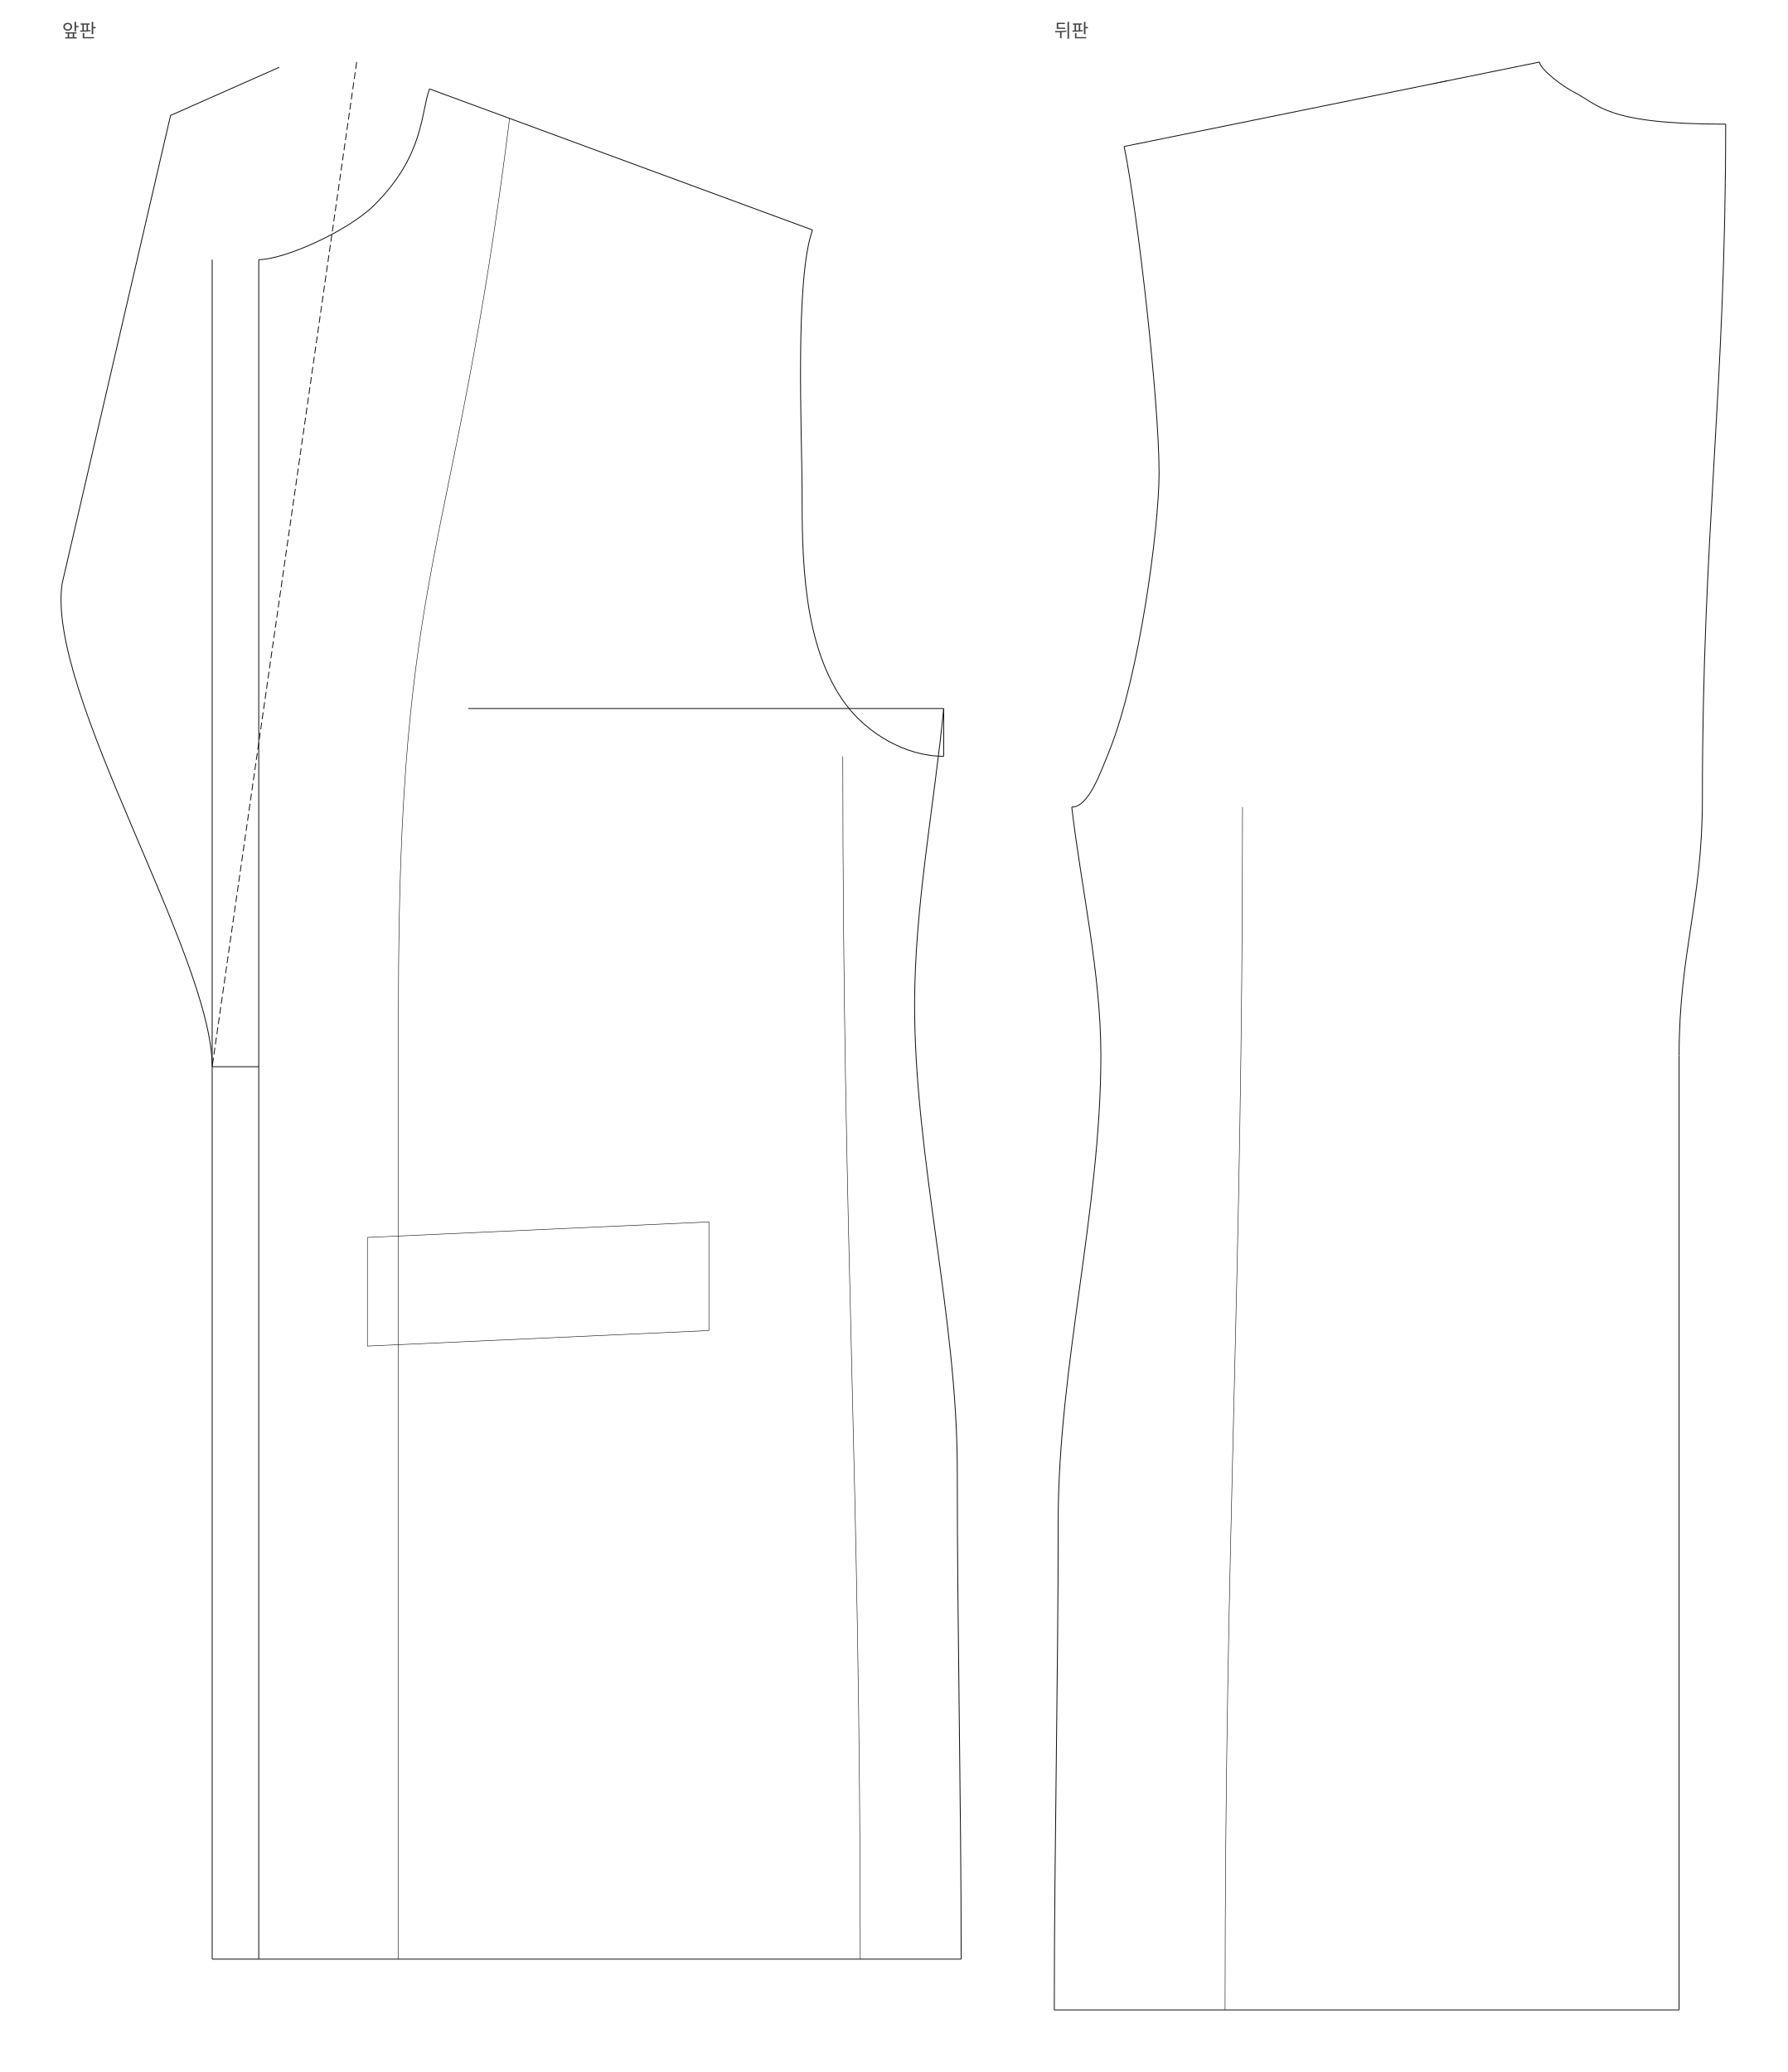
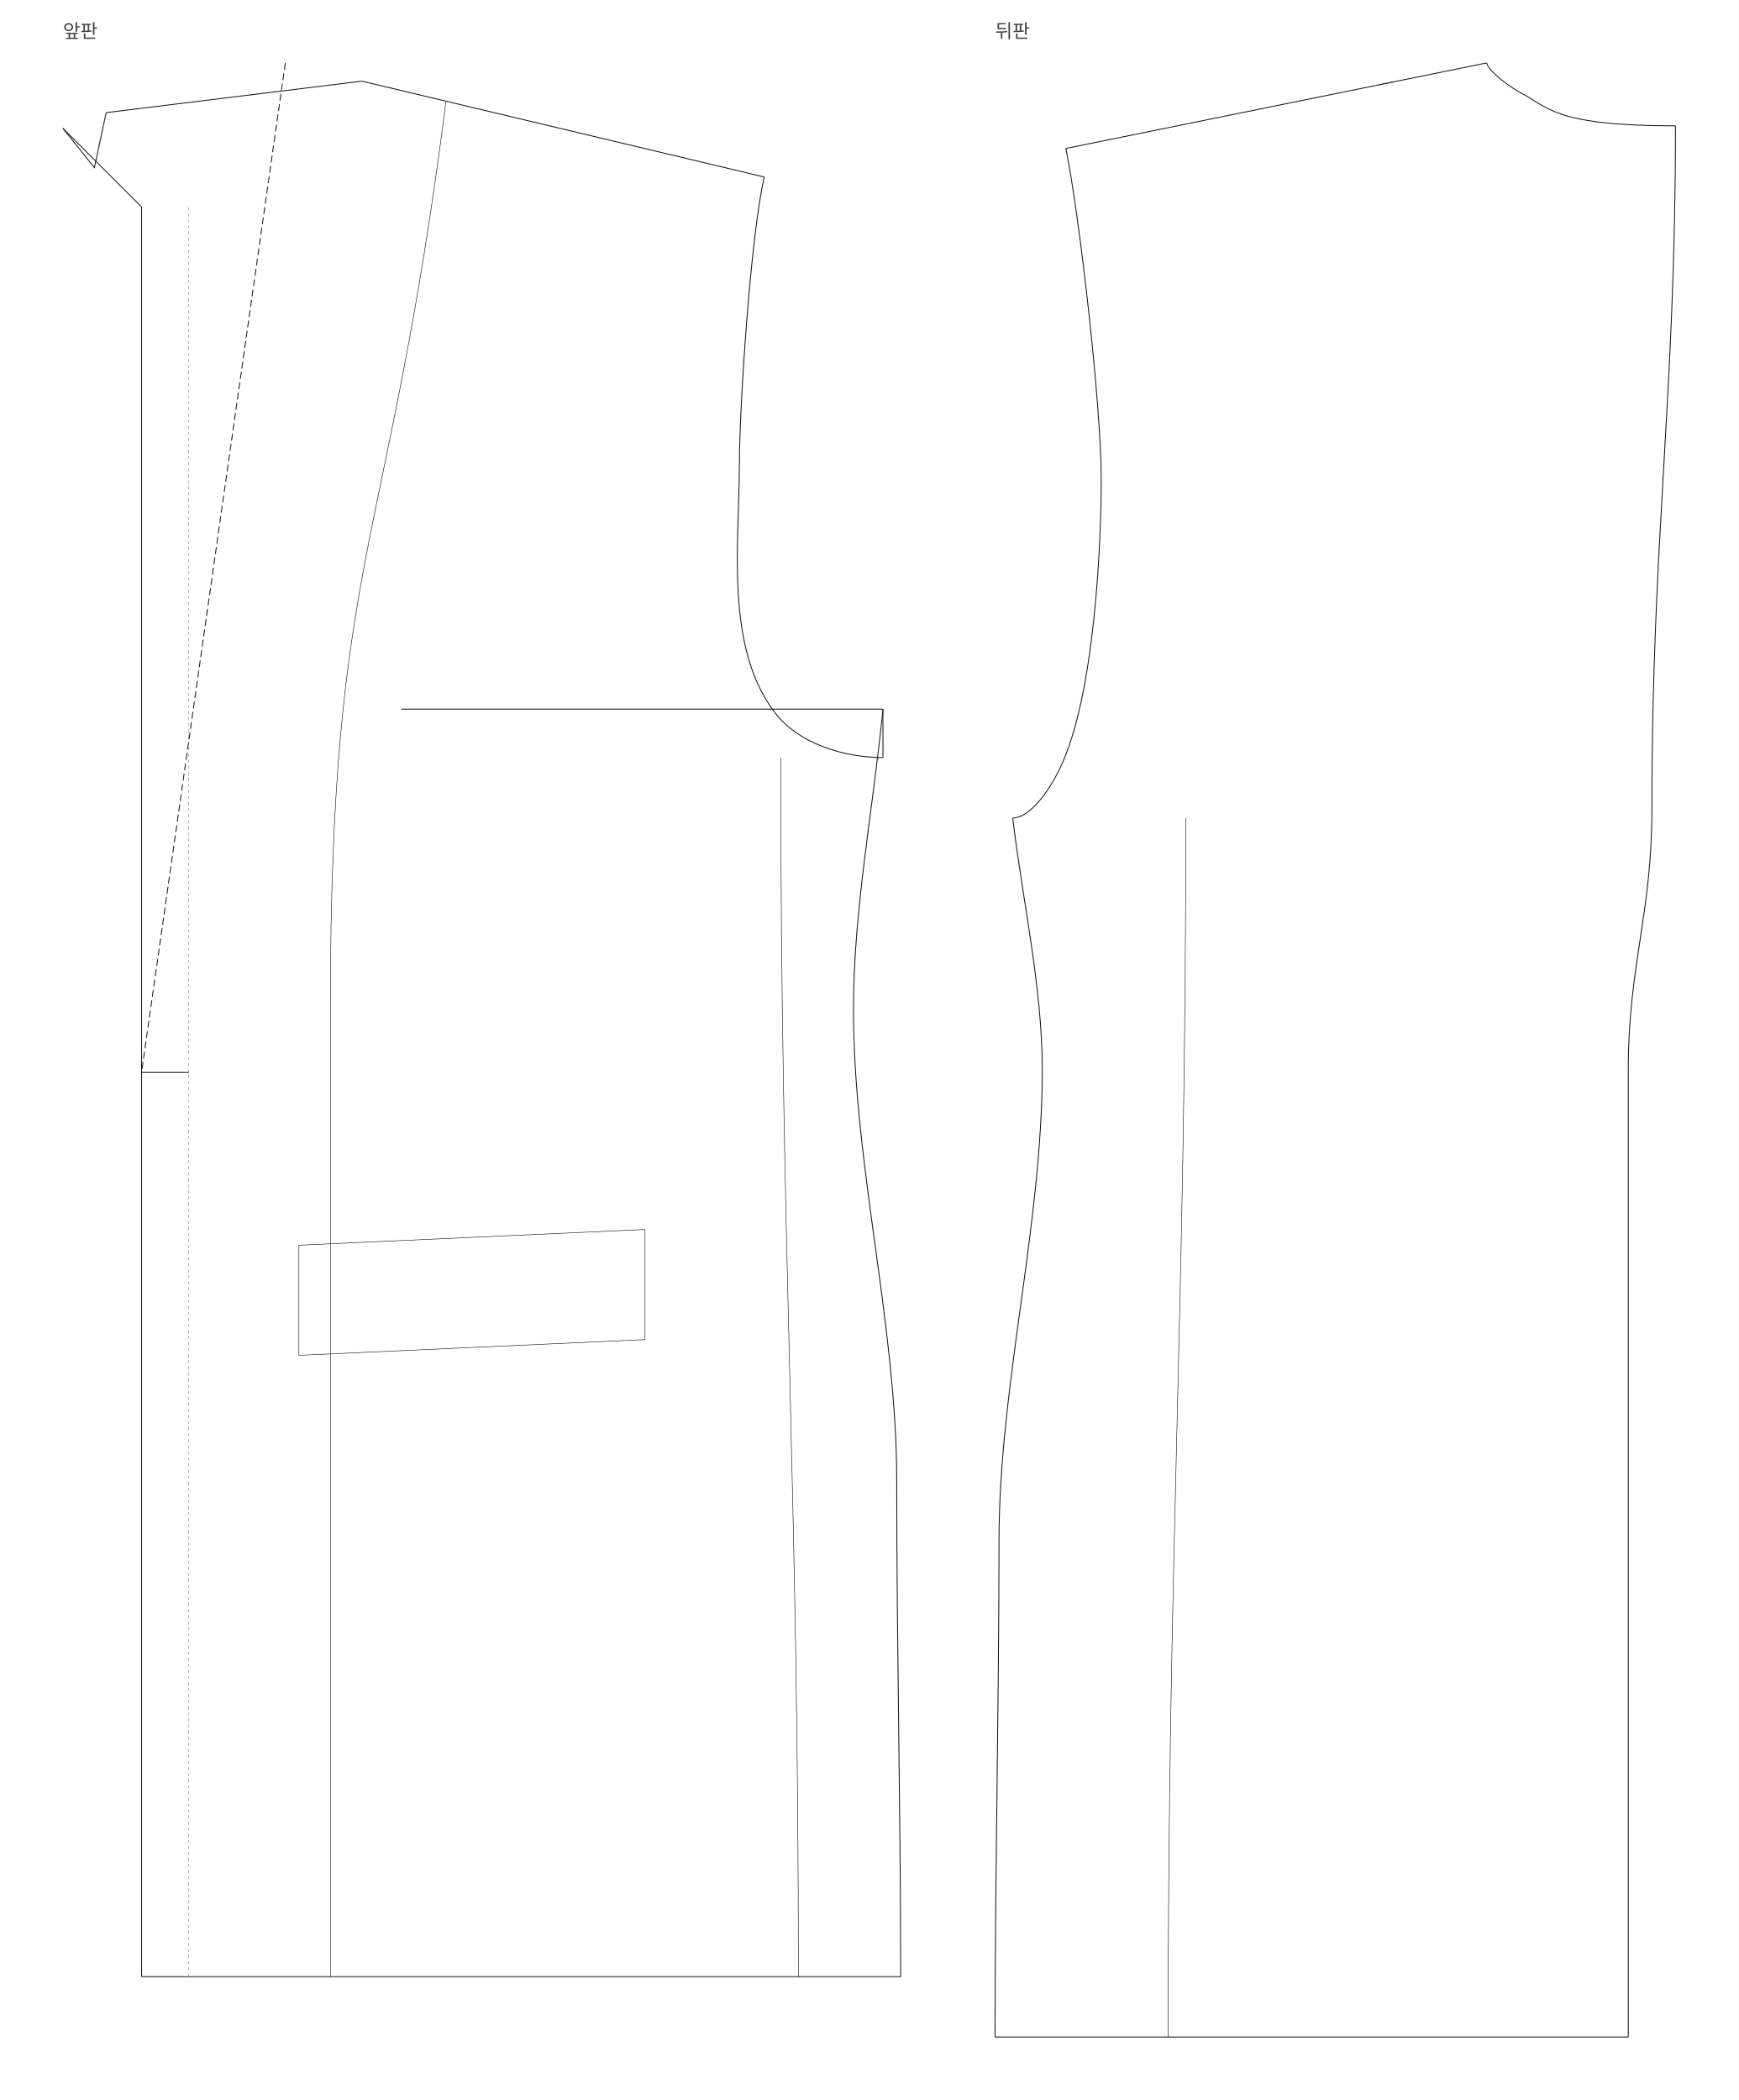
- <svg xmlns="http://www.w3.org/2000/svg" width="731.321mm" height="847.725mm" viewBox="0 0 731.321 847.725">
+ <svg xmlns="http://www.w3.org/2000/svg" width="701.675mm" height="847.725mm" viewBox="0 0 701.675 847.725">
  <rect width="100%" height="100%" fill="white" />
  <g id="앞판">
    <g id="outline" fill="none" stroke="#111" stroke-width="0.35">
-       <path d="M175.696 36.376C172.07 46.219 173.643 63.378 153.246 83.776C142.491 94.53 116.336 106.226 105.846 106.226" />
-       <path d="M175.696 36.376L332.387 94.104" />
-       <path d="M332.387 94.104C325.047 114.027 328.096 178.946 328.096 200.178C328.096 228.054 328.268 264.538 346.057 288.291C354.732 299.874 370.211 309.426 386.04 309.426" />
-       <path d="M105.846 106.226L105.846 801.551" />
-       <path d="M386.04 309.426L386.04 289.88" />
-       <path d="M386.04 289.88C382.111 329.858 374.134 370.855 374.134 411.026C374.134 474.155 391.596 538.398 391.596 601.526C391.596 667.536 393.184 735.541 393.184 801.551" />
-       <path d="M105.846 801.551C220.781 801.551 278.249 801.551 393.184 801.551" />
-       <path d="M86.796 106.226L86.796 801.551" />
-       <path d="M86.796 801.551L105.846 801.551" />
-       <path d="M114.226 27.536L69.776 47.221" />
-       <path d="M69.776 47.221L25.4 238.81" />
-       <path d="M25.4 238.81C18.92 283.872 86.796 390.901 86.796 436.426" />
+       <path d="M146.05 32.759L308.489 71.464" />
+       <path d="M308.489 71.464C303.111 94.036 298.45 163.845 298.45 187.049C298.45 218.682 292.326 261.494 313.043 288.041C322.266 299.86 339.996 305.809 356.394 305.809" />
+       <path d="M356.394 305.809L356.394 286.263" />
+       <path d="M356.394 286.263C352.465 326.241 344.487 367.238 344.487 407.409C344.487 470.538 361.95 534.781 361.95 597.909C361.95 663.919 363.537 731.924 363.537 797.934" />
+       <path d="M76.2 797.934C191.135 797.934 248.602 797.934 363.537 797.934" />
+       <path d="M57.15 83.559L57.15 797.934" />
+       <path d="M57.15 797.934L76.2 797.934" />
+       <path d="M146.05 32.759L42.862 45.459" />
+       <path d="M42.862 45.459L38.1 67.684L25.4 51.809" />
+       <path d="M25.4 51.809L57.15 83.559" />
    </g>
    <g id="dart" fill="none" stroke="#111" stroke-width="0.35">
-       <path d="M386.04 289.88L191.571 289.88L386.04 289.88" />
+       <path d="M356.394 286.263L161.925 286.263L356.394 286.263" />
+     </g>
+     <g id="construction" fill="none" stroke="#888" stroke-width="0.21" stroke-dasharray="1.4,1.05">
+       <path d="M76.2 83.559L76.2 797.934" />
    </g>
    <g id="mark" fill="none" stroke="#111" stroke-width="0.21">
-       <path d="M150.296 506.276L289.996 499.926" />
-       <path d="M150.296 506.276L150.296 550.726L289.996 544.376L289.996 499.926" />
-       <path d="M208.468 48.45C185.732 229.738 162.996 228.318 162.996 411.026C162.996 567.236 162.996 645.341 162.996 801.551" />
-       <path d="M344.765 309.426C344.765 506.297 351.909 604.68 351.909 801.551" />
+       <path d="M120.65 502.659L260.35 496.309" />
+       <path d="M120.65 502.659L120.65 547.109L260.35 540.759L260.35 496.309" />
+       <path d="M180.024 40.854C156.687 224.132 133.35 222.652 133.35 407.409C133.35 563.619 133.35 641.724 133.35 797.934" />
+       <path d="M315.119 305.809C315.119 502.68 322.262 601.063 322.262 797.934" />
    </g>
    <g id="notch" fill="none" stroke="#111" stroke-width="0.35">
-       <path d="M105.846 436.426L86.796 436.426" />
+       <path d="M76.2 432.809L57.15 432.809" />
    </g>
    <g id="fold" fill="none" stroke="#111" stroke-width="0.35" stroke-dasharray="2.8,1.4">
-       <path d="M145.904 25.4L86.796 436.426" />
+       <path d="M115.165 25.4L57.15 432.809" />
    </g>
    <text x="25.4" y="15.24" font-size="7.62" font-family="sans-serif" fill="#444">앞판</text>
  </g>
  <g id="뒤판">
    <g id="outline" fill="none" stroke="#111" stroke-width="0.35">
-       <path d="M629.721 25.4C630.438 28.927 639.98 35.706 643.192 37.33C654.643 43.12 656.518 50.8 705.921 50.8" />
-       <path d="M459.859 59.928C465.477 87.568 474.146 163.928 474.146 193.477C474.146 216.503 465.931 276.896 453.941 306.819C449.766 317.238 445.162 330.2 438.428 330.2" />
-       <path d="M705.921 50.8C705.921 161.356 696.396 216.469 696.396 327.025C696.396 369.108 686.871 389.717 686.871 431.8" />
-       <path d="M686.871 431.8L686.871 822.325" />
-       <path d="M629.721 25.4L459.859 59.928" />
-       <path d="M438.428 330.2C442.357 363.728 450.334 398.043 450.334 431.8C450.334 494.929 432.871 559.171 432.871 622.3C432.871 688.31 431.284 756.315 431.284 822.325" />
-       <path d="M686.871 822.325C584.636 822.325 533.519 822.325 431.284 822.325" />
+       <path d="M600.075 25.4C600.792 28.927 610.334 35.706 613.545 37.33C624.997 43.12 626.872 50.8 676.275 50.8" />
+       <path d="M430.212 59.928C435.831 87.568 444.5 163.928 444.5 193.477C444.5 217.078 442.199 280.568 427.767 310.292C422.961 320.191 415.384 330.2 408.781 330.2" />
+       <path d="M676.275 50.8C676.275 161.356 666.75 216.469 666.75 327.025C666.75 369.108 657.225 389.717 657.225 431.8" />
+       <path d="M657.225 431.8L657.225 822.325" />
+       <path d="M600.075 25.4L430.212 59.928" />
+       <path d="M408.781 330.2C412.71 363.728 420.688 398.043 420.688 431.8C420.688 494.929 403.225 559.171 403.225 622.3C403.225 688.31 401.638 756.315 401.638 822.325" />
+       <path d="M657.225 822.325C554.99 822.325 503.872 822.325 401.638 822.325" />
    </g>
    <g id="mark" fill="none" stroke="#111" stroke-width="0.21">
-       <path d="M592.385 32.989L586.162 34.254" />
-       <path d="M508.278 330.2C508.278 527.071 501.134 625.454 501.134 822.325" />
+       <path d="M562.739 32.989L556.516 34.254" />
+       <path d="M478.631 330.2C478.631 527.071 471.487 625.454 471.487 822.325" />
    </g>
-     <text x="431.284" y="15.24" font-size="7.62" font-family="sans-serif" fill="#444">뒤판</text>
+     <text x="401.637" y="15.24" font-size="7.62" font-family="sans-serif" fill="#444">뒤판</text>
  </g>
</svg>
